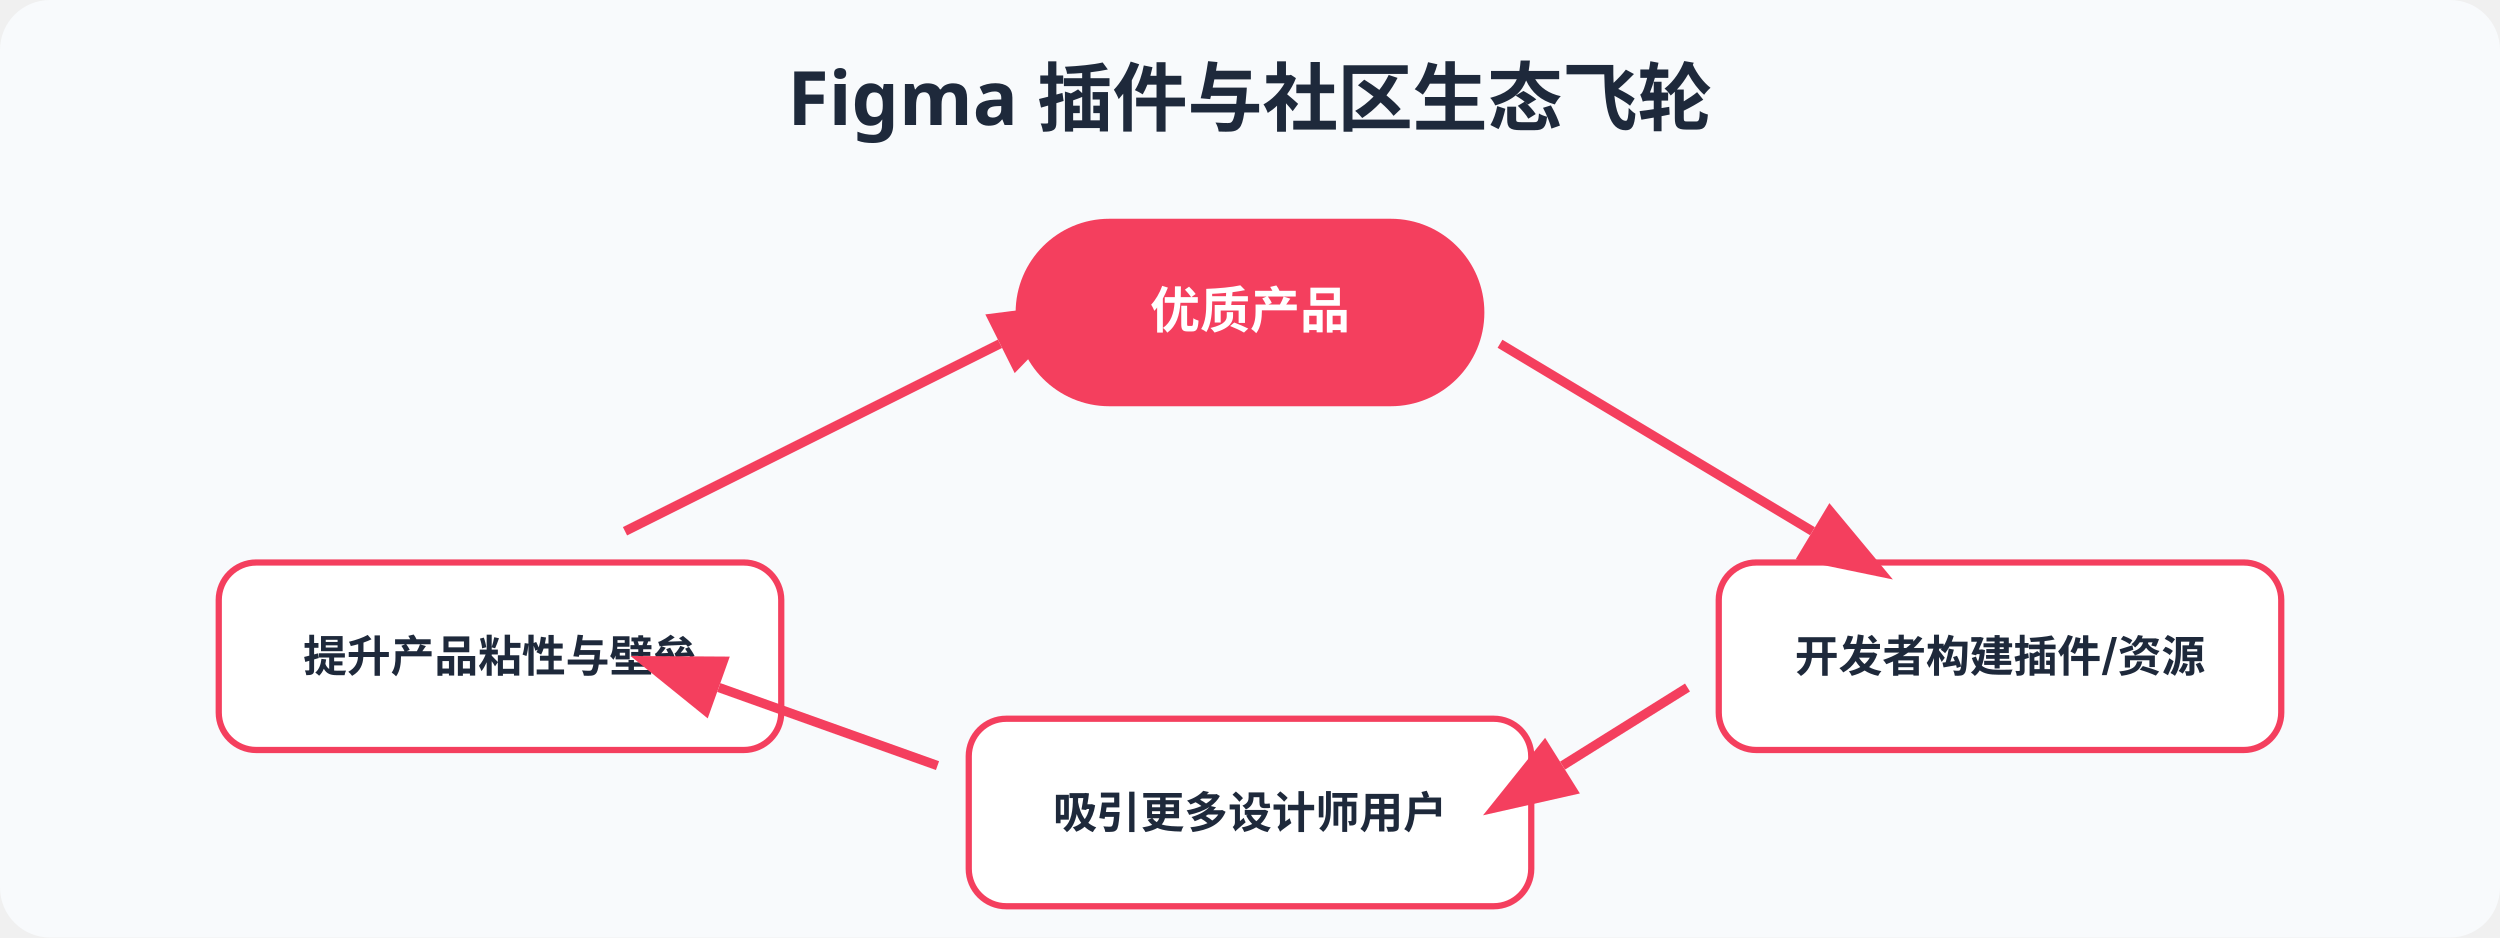
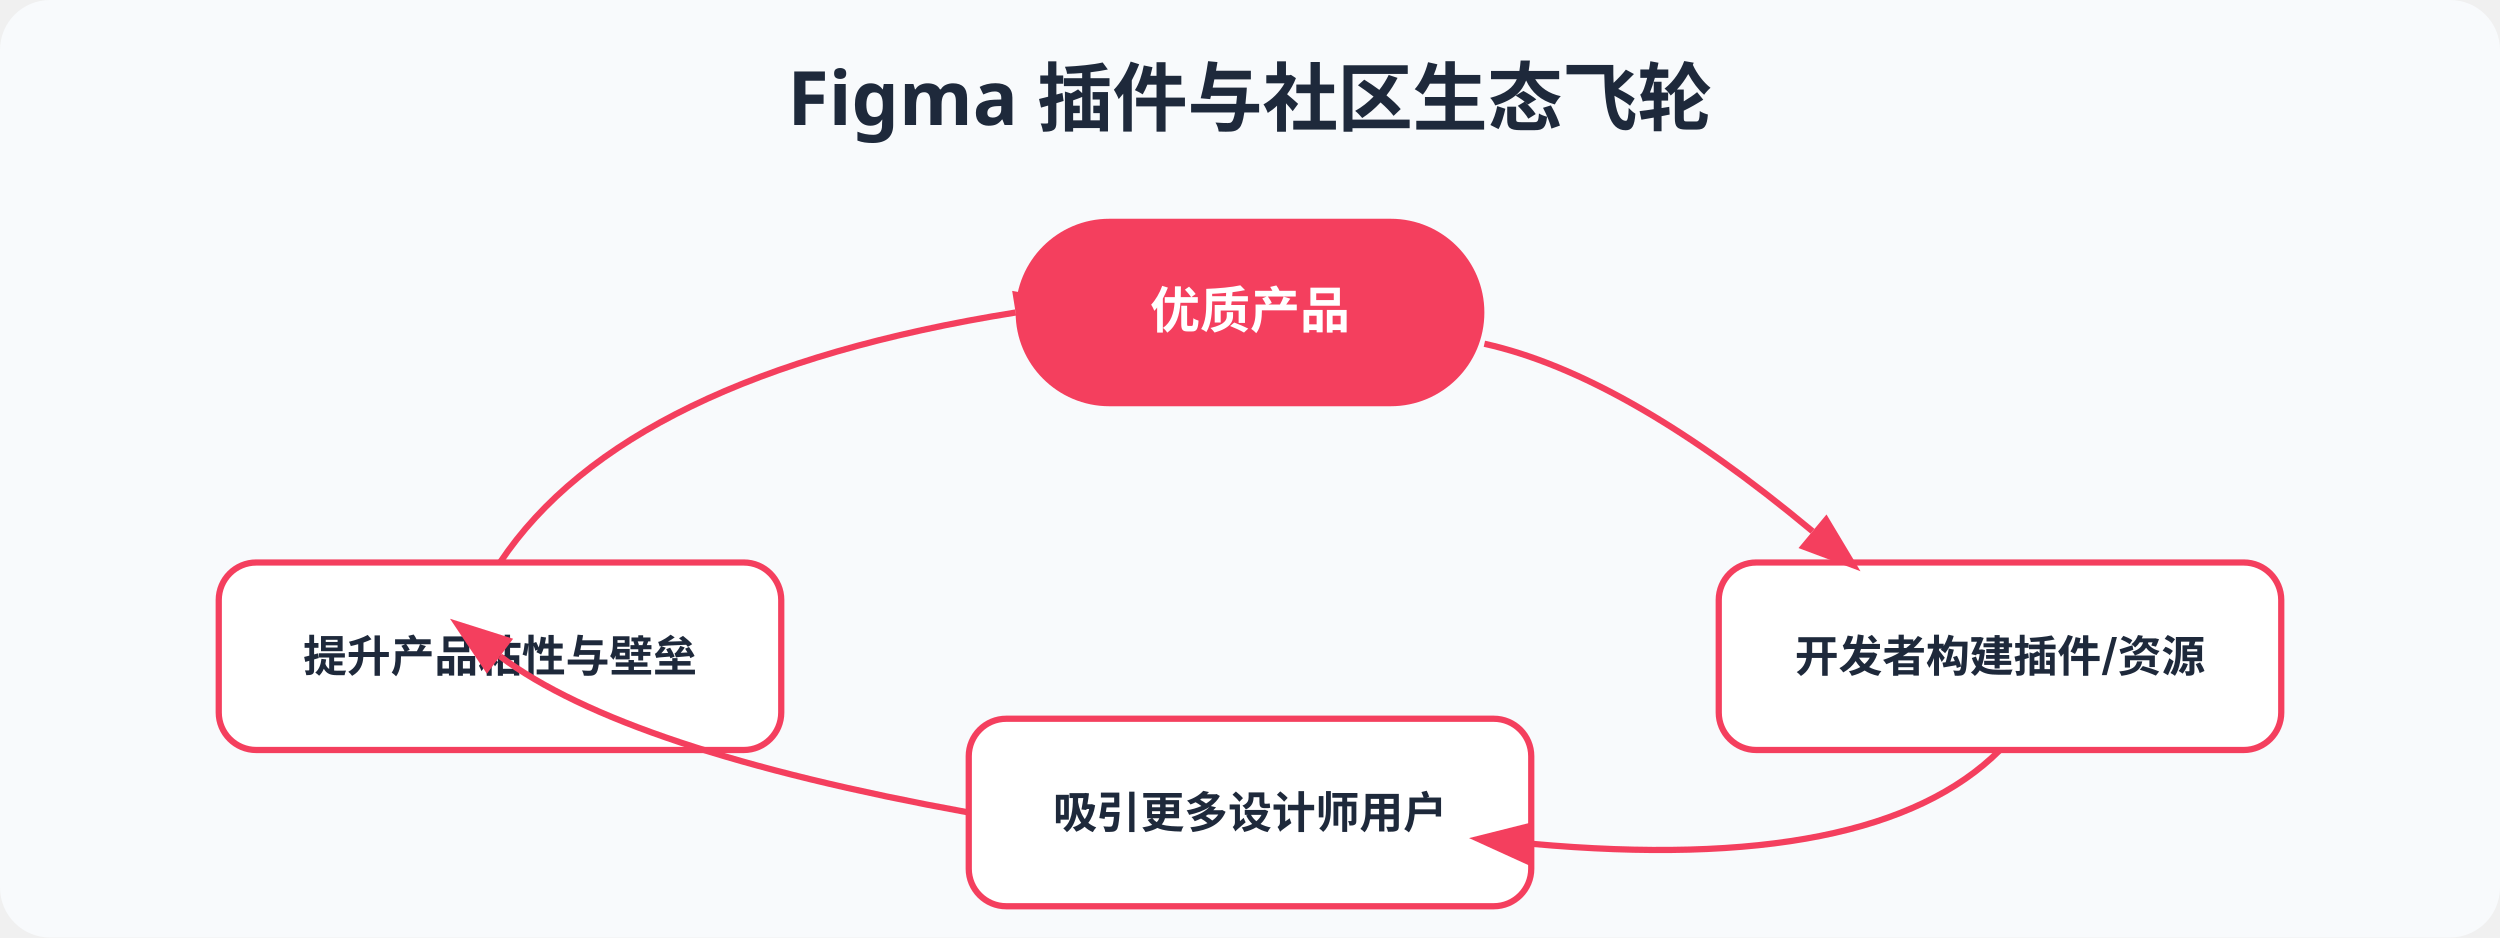
<svg xmlns="http://www.w3.org/2000/svg" width="800" height="300" viewBox="0 0 800 300">
  <rect width="800" height="300" fill="#F8FAFC" rx="16" />
  <text x="400" y="40" font-family="Outfit, sans-serif" font-size="24" font-weight="600" text-anchor="middle" fill="#1E293B">Figma 插件与社区生态飞轮</text>
  <defs>
    <marker id="arrowhead-red" markerWidth="10" markerHeight="7" refX="0" refY="3.5" orient="auto">
      <polygon points="0 0, 10 3.5, 0 7" fill="#F43F5E" />
    </marker>
  </defs>
  <rect x="325" y="70" width="150" height="60" rx="30" fill="#F43F5E" />
  <text x="400" y="105" font-family="Outfit, sans-serif" font-size="16" font-weight="600" text-anchor="middle" fill="#FFFFFF">优质产品</text>
  <rect x="550" y="180" width="180" height="60" rx="12" fill="#FFFFFF" stroke="#F43F5E" stroke-width="2" />
  <text x="640" y="215" font-family="Inter, sans-serif" font-size="14" font-weight="600" text-anchor="middle" fill="#1E293B">开发者构建插件/资源</text>
  <rect x="310" y="230" width="180" height="60" rx="12" fill="#FFFFFF" stroke="#F43F5E" stroke-width="2" />
  <text x="400" y="265" font-family="Inter, sans-serif" font-size="14" font-weight="600" text-anchor="middle" fill="#1E293B">吸引更多设计师用户</text>
  <rect x="70" y="180" width="180" height="60" rx="12" fill="#FFFFFF" stroke="#F43F5E" stroke-width="2" />
  <text x="160" y="215" font-family="Inter, sans-serif" font-size="14" font-weight="600" text-anchor="middle" fill="#1E293B">提升产品粘性与壁垒</text>
-   <path d="M 480 110 L 580 170" fill="none" stroke="#F43F5E" stroke-width="3" marker-end="url(#arrowhead-red)" />
-   <path d="M 540 220 L 500 245" fill="none" stroke="#F43F5E" stroke-width="3" marker-end="url(#arrowhead-red)" />
-   <path d="M 300 245 L 230 220" fill="none" stroke="#F43F5E" stroke-width="3" marker-end="url(#arrowhead-red)" />
-   <path d="M 200 170 L 320 110" fill="none" stroke="#F43F5E" stroke-width="3" marker-end="url(#arrowhead-red)" />
+   <path d="M 475 110 Q 520 120 580 170" fill="none" stroke="#F43F5E" stroke-width="2" marker-end="url(#arrowhead-red)" />
+   <path d="M 640 240 Q 600 280 490 270" fill="none" stroke="#F43F5E" stroke-width="2" marker-end="url(#arrowhead-red)" />
+   <path d="M 310 260 Q 200 240 160 210" fill="none" stroke="#F43F5E" stroke-width="2" marker-end="url(#arrowhead-red)" />
+   <path d="M 160 180 Q 200 120 325 100" fill="none" stroke="#F43F5E" stroke-width="2" marker-end="url(#arrowhead-red)" />
</svg>
